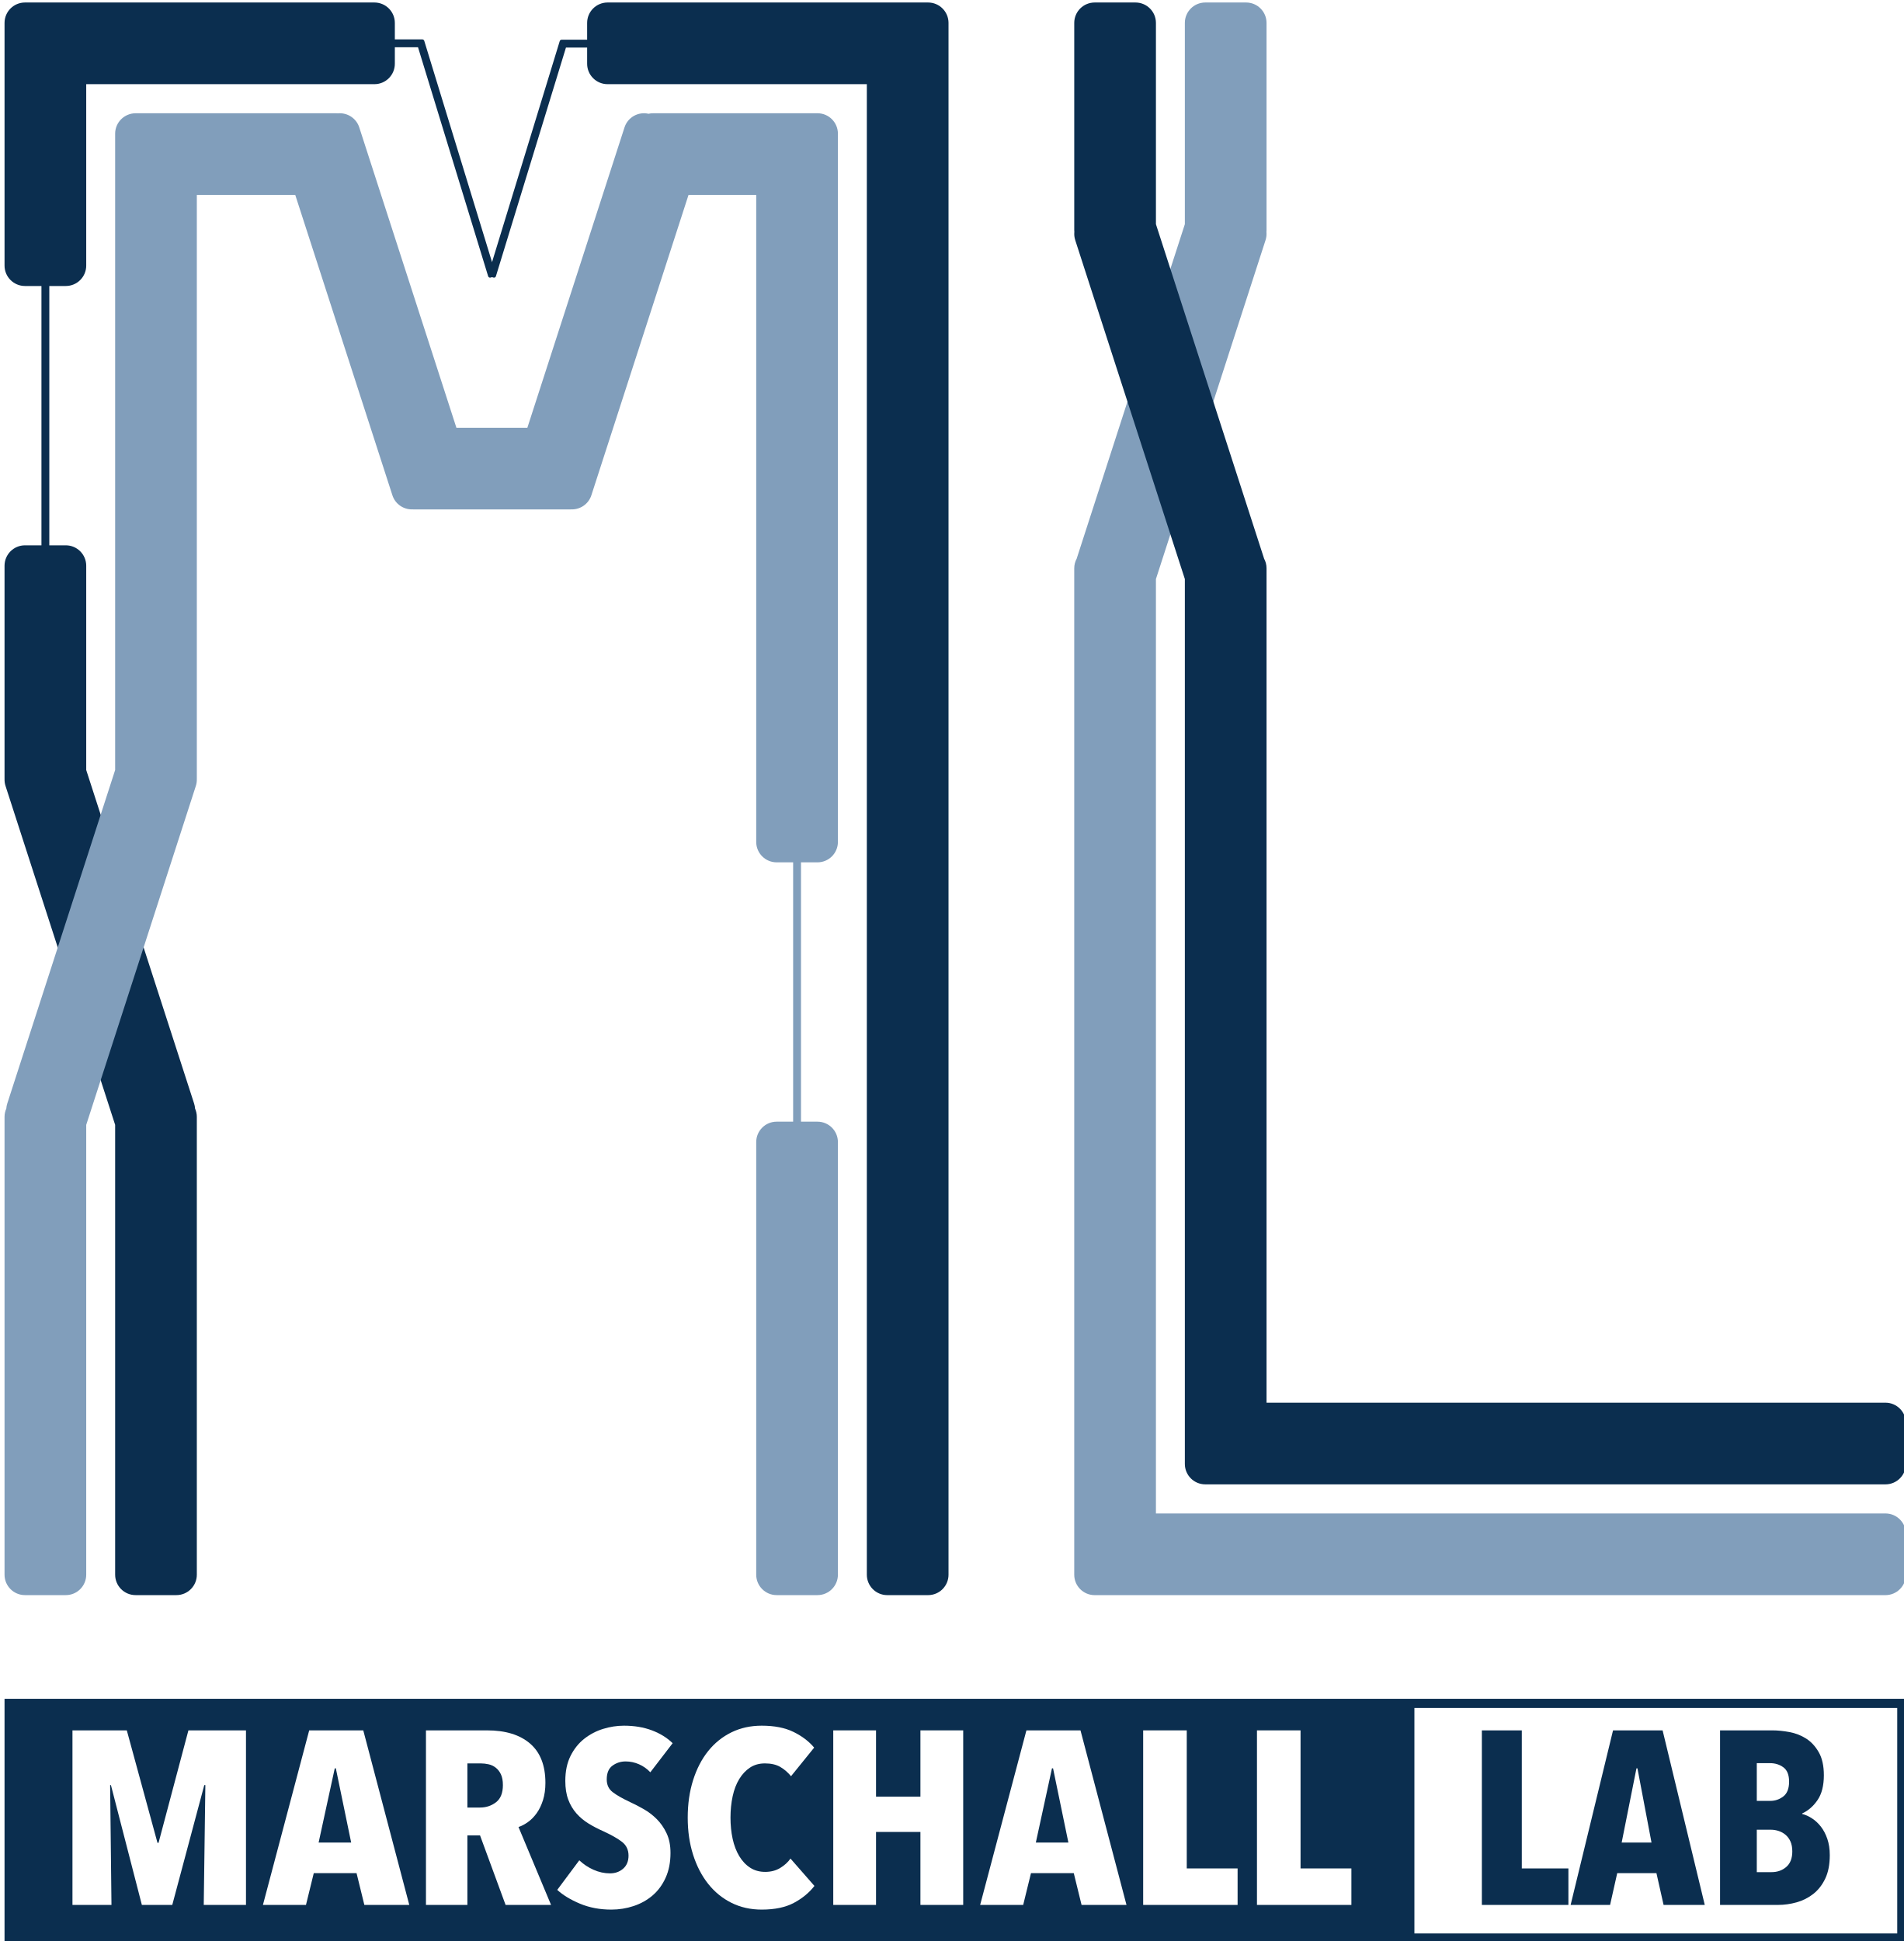
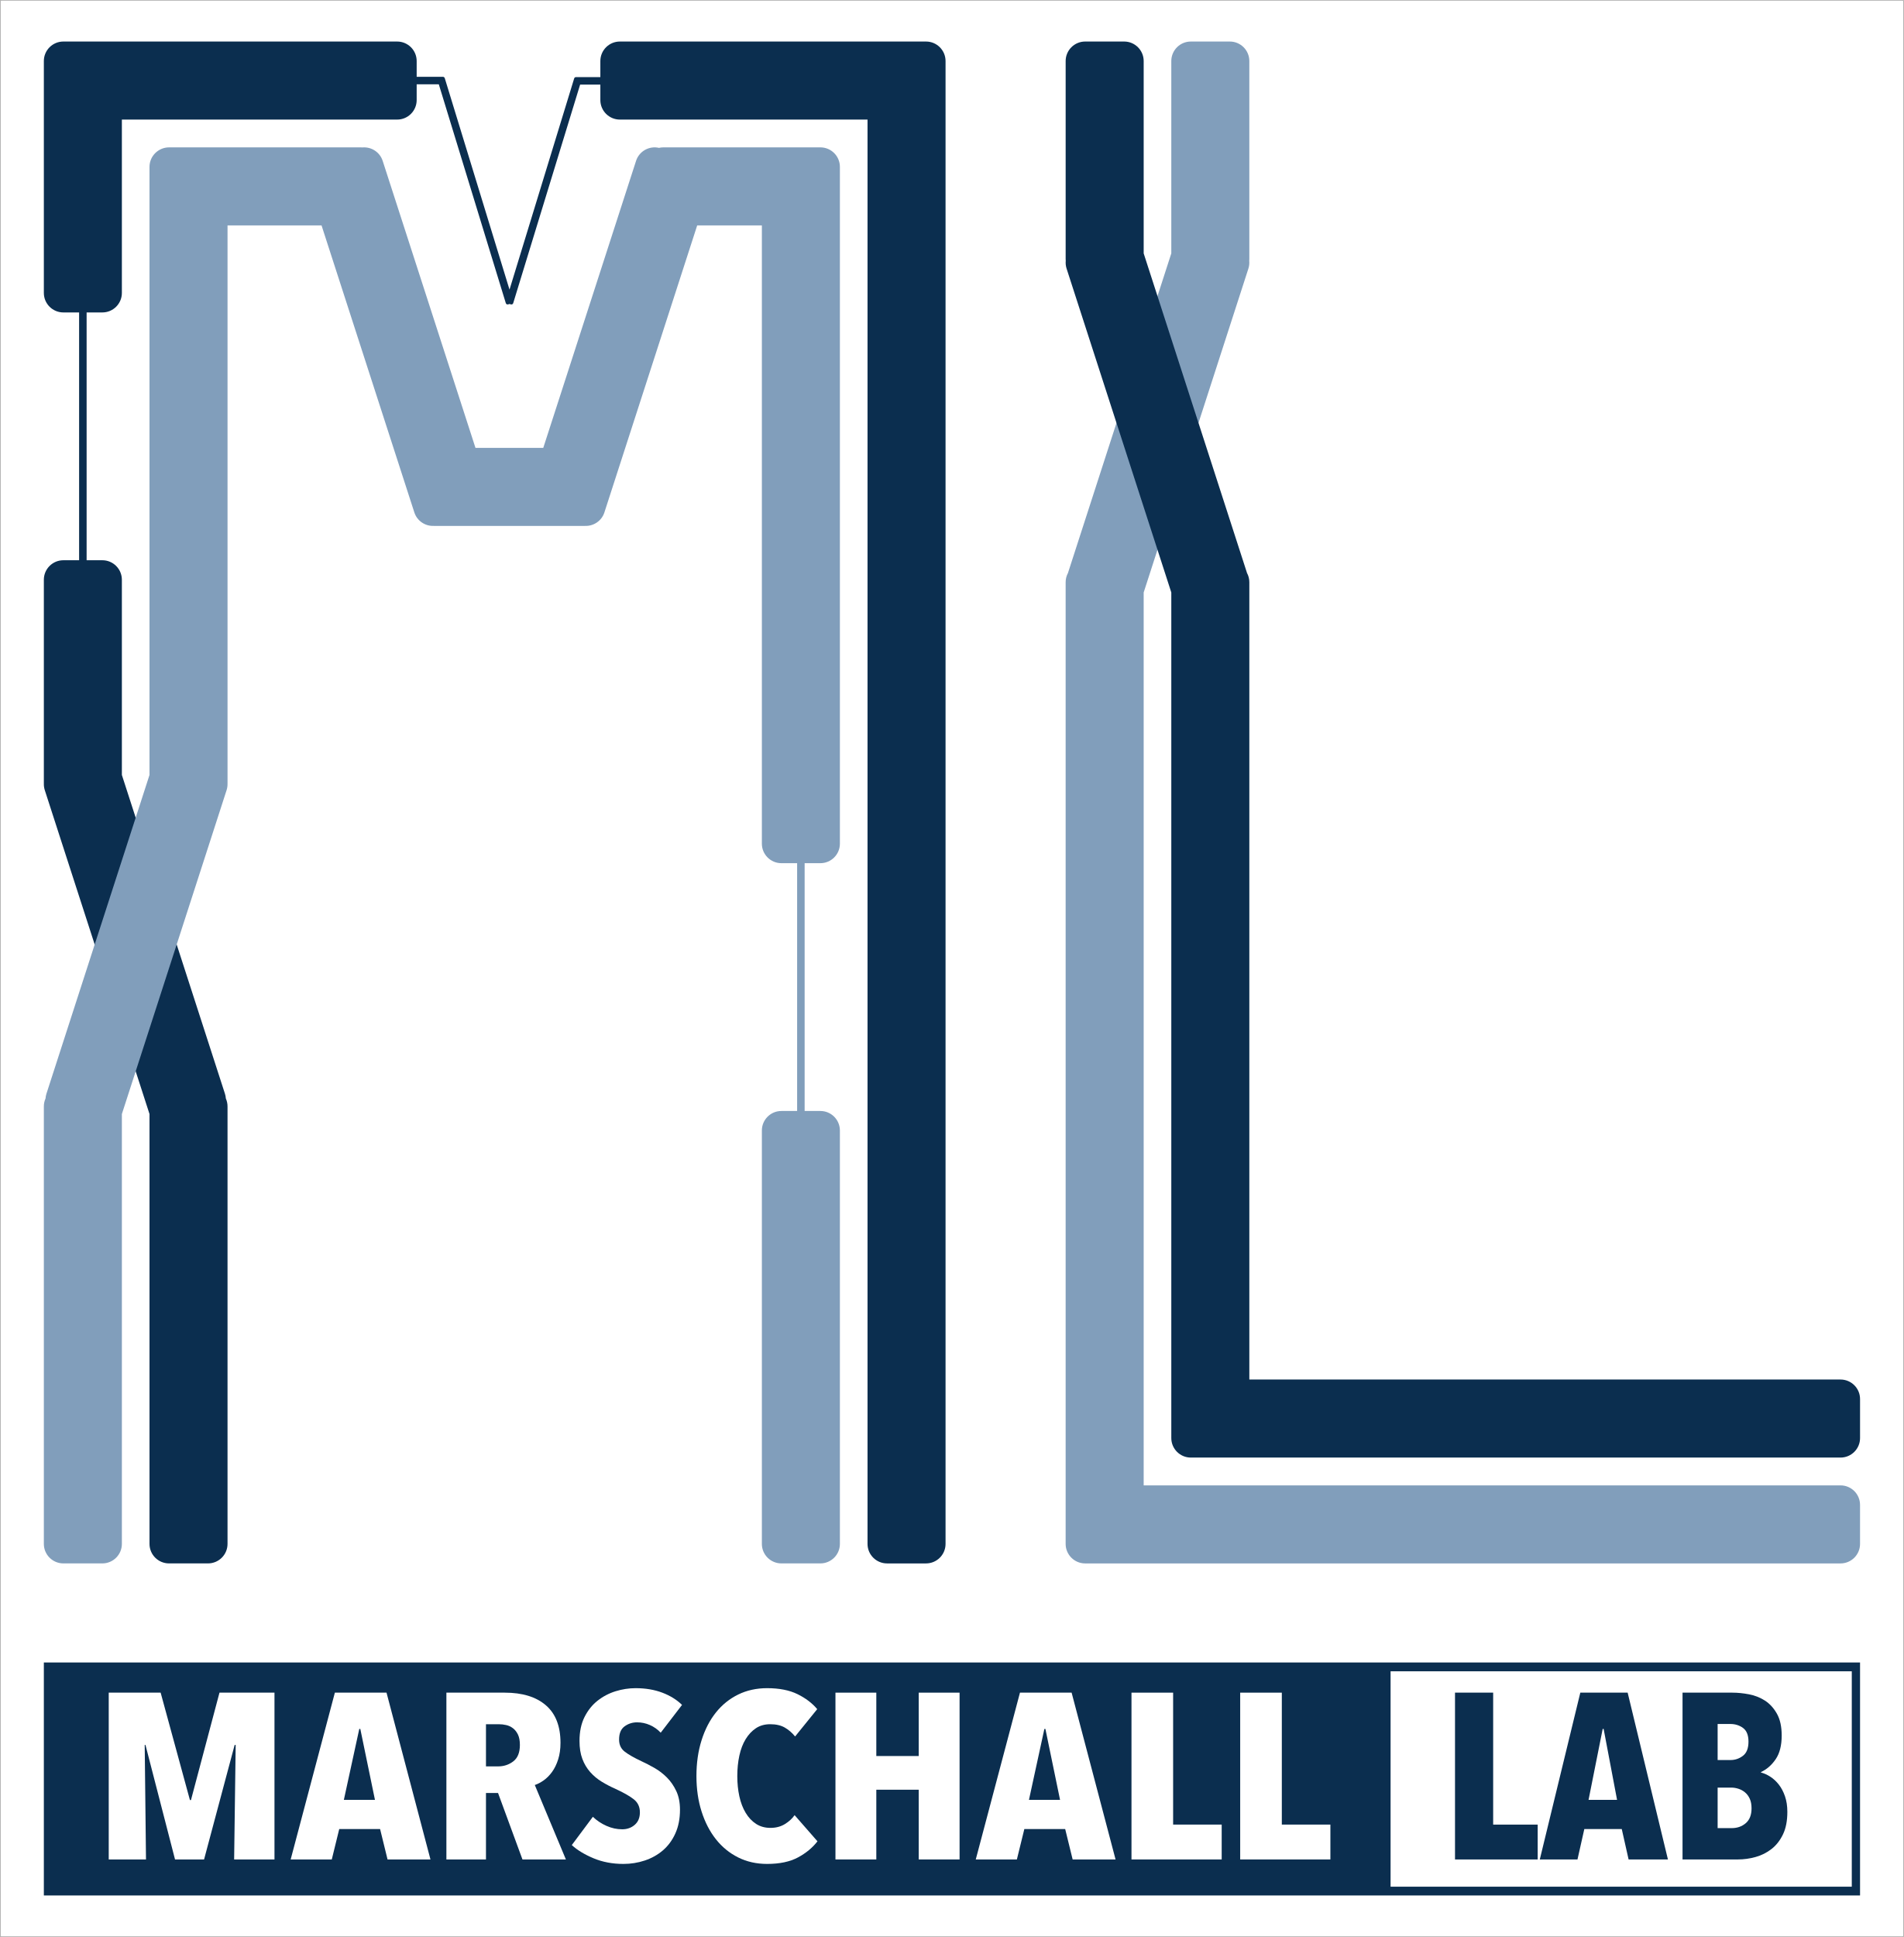
- <svg xmlns="http://www.w3.org/2000/svg" width="100%" height="100%" viewBox="0 0 3159 3221" version="1.1" xml:space="preserve" style="fill-rule:evenodd;clip-rule:evenodd;stroke-linejoin:round;stroke-miterlimit:2;" id="svg34">
+ <svg xmlns="http://www.w3.org/2000/svg" width="3307.087" height="3363.78" viewBox="0 0 3307.087 3363.78" version="1.1" xml:space="preserve" style="clip-rule:evenodd;fill-rule:evenodd;stroke-linejoin:round;stroke-miterlimit:2" id="svg34">
  <defs id="defs38" />
-   <g id="g923">
+   <g id="g923" transform="translate(68.63386,67.9777)">
    <rect ry="2.135" y="-67.783" x="-68.44" height="3363.391" width="3306.698" id="rect847" style="fill:#ffffff;fill-opacity:1;stroke:#000000;stroke-width:0.389;stroke-linecap:square;stroke-linejoin:round;stroke-miterlimit:4;stroke-dasharray:none;stroke-dashoffset:0;stroke-opacity:1" />
    <g transform="translate(7.527912,4.148094)" id="g865">
      <path d="M 1958.4,367.908 V 33.883 C 1958.4,15.183 1973.584,0 1992.284,0 h 67.766 c 18.704,0 33.883,15.183 33.883,33.883 v 343.613 c 0,1.096 -0.05,2.179 -0.155,3.25 0.43,4.467 -0.025,9.096 -1.495,13.637 l -181.875,562.384 v 1550.6 h 1210.46 c 18.7,0 33.883,15.183 33.883,33.887 v 67.767 c 0,18.7 -15.183,33.883 -33.883,33.883 h -1312.11 c -18.7,0 -33.884,-15.183 -33.884,-33.883 V 938.971 c 0,-5.854 1.488,-11.358 4.104,-16.162 0.13,-0.467 0.267,-0.929 0.417,-1.396 L 1958.4,367.9 Z" style="fill:#819ebb" id="path2" />
      <path d="m 1775.04,380.746 c -0.434,4.467 0.024,9.096 1.491,13.637 l 181.875,562.384 v 1468.43 c 0,18.7 15.184,33.883 33.884,33.883 h 1128.59 c 18.7,0 33.883,-15.183 33.883,-33.883 v -67.767 c 0,-18.7 -15.183,-33.883 -33.883,-33.883 H 2093.94 l 10e-4,-1384.57 c -10e-4,-5.854 -1.484,-11.358 -4.101,-16.162 -0.129,-0.467 -0.266,-0.929 -0.416,-1.396 L 1910.416,367.906 V 33.881 c 0,-18.7 -15.18,-33.883 -33.884,-33.883 h -67.766 c -18.7,0 -33.884,15.183 -33.884,33.883 v 343.613 c 0,1.096 0.054,2.179 0.159,3.25 z" style="fill:#0b2e4f" id="path4" />
      <rect x="0" y="2814.93" width="3154.76" height="404.6" style="fill:#0b2e4f" id="rect6" />
      <g id="g26">
        <path d="m 330.533,3156.98 2.675,-198.833 h -1.783 l -53.117,198.833 h -50.441 l -51.334,-198.833 h -1.337 l 2.233,198.833 h -64.725 v -289.658 h 90.167 l 50.887,186.558 h 1.784 l 49.546,-186.558 h 95.525 v 289.658 z" style="fill:#ffffff;fill-rule:nonzero" id="path8" />
        <path d="m 597.012,3156.98 -12.941,-52.775 h -70.975 l -12.946,52.775 h -71.417 l 76.775,-289.658 h 89.721 l 76.329,289.658 h -74.545 z m -47.313,-226.654 h -1.788 l -26.779,123.146 h 54.009 z" style="fill:#ffffff;fill-rule:nonzero" id="path10" />
        <path d="m 831.358,3156.98 -42.404,-115.371 h -20.983 v 115.371 h -68.738 v -289.658 h 101.325 c 30.65,0 54.459,7.296 71.417,21.887 16.963,14.592 25.446,36.342 25.446,65.254 0,10.638 -1.342,20.184 -4.017,28.638 -2.679,8.458 -6.175,15.683 -10.491,21.683 -4.317,6.004 -9.15,10.913 -14.509,14.729 -5.354,3.821 -10.562,6.546 -15.621,8.184 l 54.009,129.283 z m -4.466,-198.833 c 0,-7.367 -1.113,-13.367 -3.346,-18.004 -2.234,-4.634 -5.134,-8.317 -8.704,-11.046 -3.571,-2.725 -7.513,-4.567 -11.83,-5.521 -4.316,-0.954 -8.554,-1.433 -12.72,-1.433 h -22.321 v 73.233 h 20.983 c 10.117,0 18.967,-2.933 26.558,-8.796 7.588,-5.862 11.38,-15.342 11.38,-28.433 z" style="fill:#ffffff;fill-rule:nonzero" id="path12" />
        <path d="m 1071.5,2936.87 c -5.358,-5.729 -11.608,-10.158 -18.75,-13.296 -7.141,-3.138 -14.579,-4.704 -22.317,-4.704 -8.033,0 -15.25,2.317 -21.649,6.954 -6.396,4.638 -9.596,12.275 -9.596,22.908 0,9.005 3.275,16.025 9.821,21.071 6.545,5.046 16.216,10.571 29.012,16.571 7.142,3.271 14.658,7.158 22.542,11.658 7.887,4.5 15.104,10.025 21.65,16.571 6.546,6.546 11.975,14.388 16.291,23.525 4.317,9.138 6.471,19.979 6.471,32.525 0,15.546 -2.675,29.254 -8.033,41.117 -5.354,11.867 -12.571,21.683 -21.65,29.458 -9.075,7.771 -19.563,13.638 -31.467,17.592 -11.904,3.954 -24.254,5.933 -37.05,5.933 -19.046,0 -36.379,-3.275 -52,-9.821 -15.625,-6.546 -28.196,-14.183 -37.721,-22.912 l 36.605,-49.092 c 6.845,6.546 14.729,11.796 23.658,15.75 8.925,3.954 18.004,5.933 27.229,5.933 8.629,0 15.917,-2.591 21.871,-7.775 5.95,-5.183 8.925,-12.408 8.925,-21.683 0,-9.546 -3.571,-17.117 -10.713,-22.704 -7.141,-5.592 -17.554,-11.525 -31.245,-17.8 -8.63,-3.817 -16.738,-8.046 -24.325,-12.683 -7.588,-4.634 -14.284,-10.225 -20.088,-16.771 -5.804,-6.546 -10.342,-14.183 -13.612,-22.913 -3.275,-8.729 -4.913,-19.091 -4.913,-31.091 0,-16.096 2.904,-29.938 8.704,-41.529 5.804,-11.592 13.392,-21.067 22.767,-28.434 9.371,-7.362 19.787,-12.816 31.246,-16.362 11.454,-3.546 22.987,-5.321 34.591,-5.321 17.259,0 32.734,2.592 46.425,7.775 13.688,5.179 25.142,12.271 34.367,21.275 z" style="fill:#ffffff;fill-rule:nonzero" id="path14" />
        <path d="m 1343.79,3125.47 c -8.63,11.183 -19.938,20.525 -33.925,28.025 -13.984,7.504 -31.842,11.254 -53.563,11.254 -18.45,0 -35.187,-3.75 -50.217,-11.254 -15.029,-7.5 -27.9,-18 -38.612,-31.5 -10.713,-13.5 -19.042,-29.596 -24.996,-48.279 -5.95,-18.683 -8.925,-39.204 -8.925,-61.571 0,-22.637 2.975,-43.367 8.925,-62.187 5.954,-18.821 14.283,-34.913 24.996,-48.275 10.712,-13.367 23.583,-23.73 38.612,-31.096 15.03,-7.363 31.767,-11.046 50.217,-11.046 21.129,0 38.758,3.479 52.896,10.433 14.133,6.954 25.517,15.613 34.146,25.979 l -38.388,47.459 c -5.358,-6.546 -11.383,-11.729 -18.079,-15.546 -6.696,-3.821 -15.1,-5.729 -25.221,-5.729 -9.521,0 -17.779,2.321 -24.771,6.954 -6.995,4.637 -12.946,10.979 -17.854,19.025 -4.912,8.046 -8.558,17.592 -10.937,28.637 -2.38,11.05 -3.571,22.846 -3.571,35.392 0,12.546 1.191,24.275 3.571,35.183 2.379,10.913 6.025,20.459 10.937,28.638 4.908,8.183 10.934,14.596 18.075,19.229 7.142,4.638 15.475,6.958 25,6.958 9.521,0 17.854,-2.183 24.996,-6.545 7.142,-4.367 12.796,-9.55 16.963,-15.55 z" style="fill:#ffffff;fill-rule:nonzero" id="path16" />
        <path d="m 1519.66,3156.98 v -121.1 h -73.654 v 121.1 h -70.971 v -289.658 h 70.971 v 110.054 h 73.654 v -110.054 h 70.971 v 289.658 z" style="fill:#ffffff;fill-rule:nonzero" id="path18" />
        <path d="m 1787.03,3156.98 -12.941,-52.775 h -70.975 l -12.942,52.775 h -71.421 l 76.775,-289.658 h 89.721 l 76.329,289.658 z m -47.312,-226.654 h -1.788 l -26.779,123.146 h 54.008 z" style="fill:#ffffff;fill-rule:nonzero" id="path20" />
        <path d="m 1889.25,3156.98 v -289.658 h 72.313 v 229.108 h 84.362 v 60.55 z" style="fill:#ffffff;fill-rule:nonzero" id="path22" />
        <path d="m 2078.06,3156.98 -10e-4,-289.658 h 72.313 v 229.108 h 84.363 v 60.55 z" style="fill:#ffffff;fill-rule:nonzero" id="path24" />
      </g>
      <path d="m 3140.4,2830.2 h -801.117 v 374.071 H 3140.4 Z m -689.196,326.783 v -289.658 h 66.279 v 229.108 h 77.325 v 60.55 z m 577.275,-82.642 c 0,15.546 -2.525,28.571 -7.571,39.071 -5.046,10.5 -11.658,18.954 -19.841,25.367 -8.184,6.408 -17.388,11.046 -27.617,13.908 -10.229,2.863 -20.525,4.296 -30.888,4.296 h -96.145 v -289.658 h 86.737 c 9,0 18.546,0.954 28.638,2.862 10.091,1.909 19.295,5.525 27.616,10.842 8.317,5.321 15.271,12.887 20.863,22.708 5.591,9.817 8.387,22.5 8.387,38.046 0,17.183 -3.475,30.892 -10.433,41.117 -6.954,10.229 -15.475,17.662 -25.571,22.3 v 0.816 c 5.458,1.363 10.913,3.817 16.367,7.363 5.454,3.546 10.366,8.117 14.729,13.708 4.362,5.592 7.908,12.342 10.637,20.25 2.725,7.913 4.092,16.913 4.092,27.004 z m -275.75,82.642 -11.867,-52.775 h -65.05 l -11.862,52.775 h -65.463 l 70.371,-289.658 h 82.234 l 69.962,289.658 z m 213.563,-88.779 c 0,-6.546 -1.025,-12.071 -3.071,-16.571 -2.042,-4.5 -4.771,-8.183 -8.179,-11.046 -3.413,-2.862 -7.23,-4.979 -11.459,-6.341 -4.225,-1.363 -8.387,-2.046 -12.475,-2.046 h -23.729 v 70.371 h 24.546 c 9.546,0 17.658,-2.867 24.342,-8.592 6.683,-5.729 10.025,-14.321 10.025,-25.775 z m -256.93,-137.875 h -1.637 l -24.546,123.146 h 49.504 z m 251.609,22.092 c 0,-11.184 -3.134,-19.092 -9.409,-23.73 -6.275,-4.637 -13.637,-6.954 -22.091,-6.954 h -22.092 v 62.596 h 22.5 c 7.908,0 15.071,-2.454 21.479,-7.362 6.409,-4.913 9.613,-13.096 9.613,-24.55 z" style="fill:#ffffff" id="path28" />
      <path d="m 613.719,0 c 18.7,0 33.883,15.179 33.883,33.883 v 27.334 h 45.563 c 0.871,0 1.663,0.343 2.249,0.901 0.453,0.388 0.805,0.904 0.992,1.515 L 808.86,430.845 921.121,64.277 c 0.337,-1.442 1.633,-2.519 3.177,-2.519 h 42.361 V 33.883 C 966.659,15.179 981.843,0 1000.543,0 h 531.845 c 18.7,0 33.883,15.179 33.883,33.883 v 2575.13 c 0,18.7 -15.183,33.883 -33.883,33.883 h -67.767 c -18.7,0 -33.883,-15.183 -33.883,-33.883 V 135.533 h -430.195 c -18.7,0 -33.884,-15.183 -33.884,-33.883 V 74.813 H 931.512 L 815.285,454.328 c -0.525,1.717 -2.345,2.684 -4.062,2.159 l -2.376,-0.729 -2.349,0.72 c -1.717,0.525 -3.542,-0.441 -4.067,-2.158 L 686.046,74.271 h -38.444 v 27.379 c 0,18.7 -15.183,33.883 -33.883,33.883 H 135.537 v 301.041 c 0,18.704 -15.183,33.883 -33.883,33.883 H 74.292 V 900.79 h 27.362 c 18.7,0 33.883,15.179 33.883,33.883 v 338.991 l 179.004,553.498 c 0.893,2.764 1.412,5.559 1.585,8.334 1.884,4.215 2.931,8.886 2.931,13.799 v 759.69 c 0,18.7 -15.179,33.883 -33.883,33.883 h -67.767 c -18.7,0 -33.882,-15.183 -33.882,-33.883 v -746.48 L 1.654,1300.126 C 0.425,1296.328 -0.095,1292.469 0.019,1288.69 0.006,1288.313 0,1287.935 0,1287.555 V 934.673 C 0,915.969 15.183,900.79 33.883,900.79 H 61.242 V 470.457 H 33.887 c -18.7,0 -33.883,-15.179 -33.883,-33.883 V 33.883 C 0.004,15.179 15.187,0 33.887,0 Z" style="fill:#0b2e4f" id="path30" />
      <path d="m 867.493,705.64 161.175,-498.383 c 5.449,-16.852 22.882,-26.511 39.828,-22.6 2.455,-0.566 5.01,-0.865 7.634,-0.865 h 272.733 c 18.7,0 33.883,15.182 33.883,33.882 v 1175.31 c 0,18.7 -15.183,33.883 -33.883,33.883 h -27.359 v 430.336 h 27.359 c 18.7,0 33.883,15.184 33.883,33.884 v 717.898 c 0,18.7 -15.183,33.883 -33.883,33.883 h -67.766 c -18.7,0 -33.883,-15.183 -33.883,-33.883 v -717.898 c 0,-18.7 15.183,-33.884 33.883,-33.884 h 27.358 v -430.336 h -27.358 c -18.7,0 -33.883,-15.183 -33.883,-33.883 V 319.324 H 1134.871 L 973.697,817.702 c -4.725,14.614 -18.465,23.816 -33.08,23.453 -0.369,0.012 -0.74,0.018 -1.111,0.018 H 678.077 c -0.424,0 -0.847,-0.008 -1.268,-0.023 -14.688,0.451 -28.527,-8.768 -33.274,-23.448 L 482.362,319.324 H 319.057 v 968.236 c 0,0.357 -0.005,0.713 -0.016,1.066 0.121,3.799 -0.398,7.68 -1.634,11.5 l -181.87,562.379 v 746.48 c 0,18.7 -15.183,33.883 -33.883,33.883 H 33.883 C 15.183,2642.868 0,2627.685 0,2608.985 v -759.69 c 0,-4.917 1.049,-9.591 2.936,-13.808 0.173,-2.77 0.692,-5.563 1.585,-8.325 L 183.525,1273.651 V 217.671 c 0,-18.7 15.292,-33.882 34.126,-33.882 H 550.4 c 1.006,0 2.002,0.043 2.984,0.128 15.38,-1.349 30.229,8.024 35.181,23.337 L 749.74,705.637 h 117.753 z" style="fill:#819ebb" id="path32" />
    </g>
  </g>
</svg>
